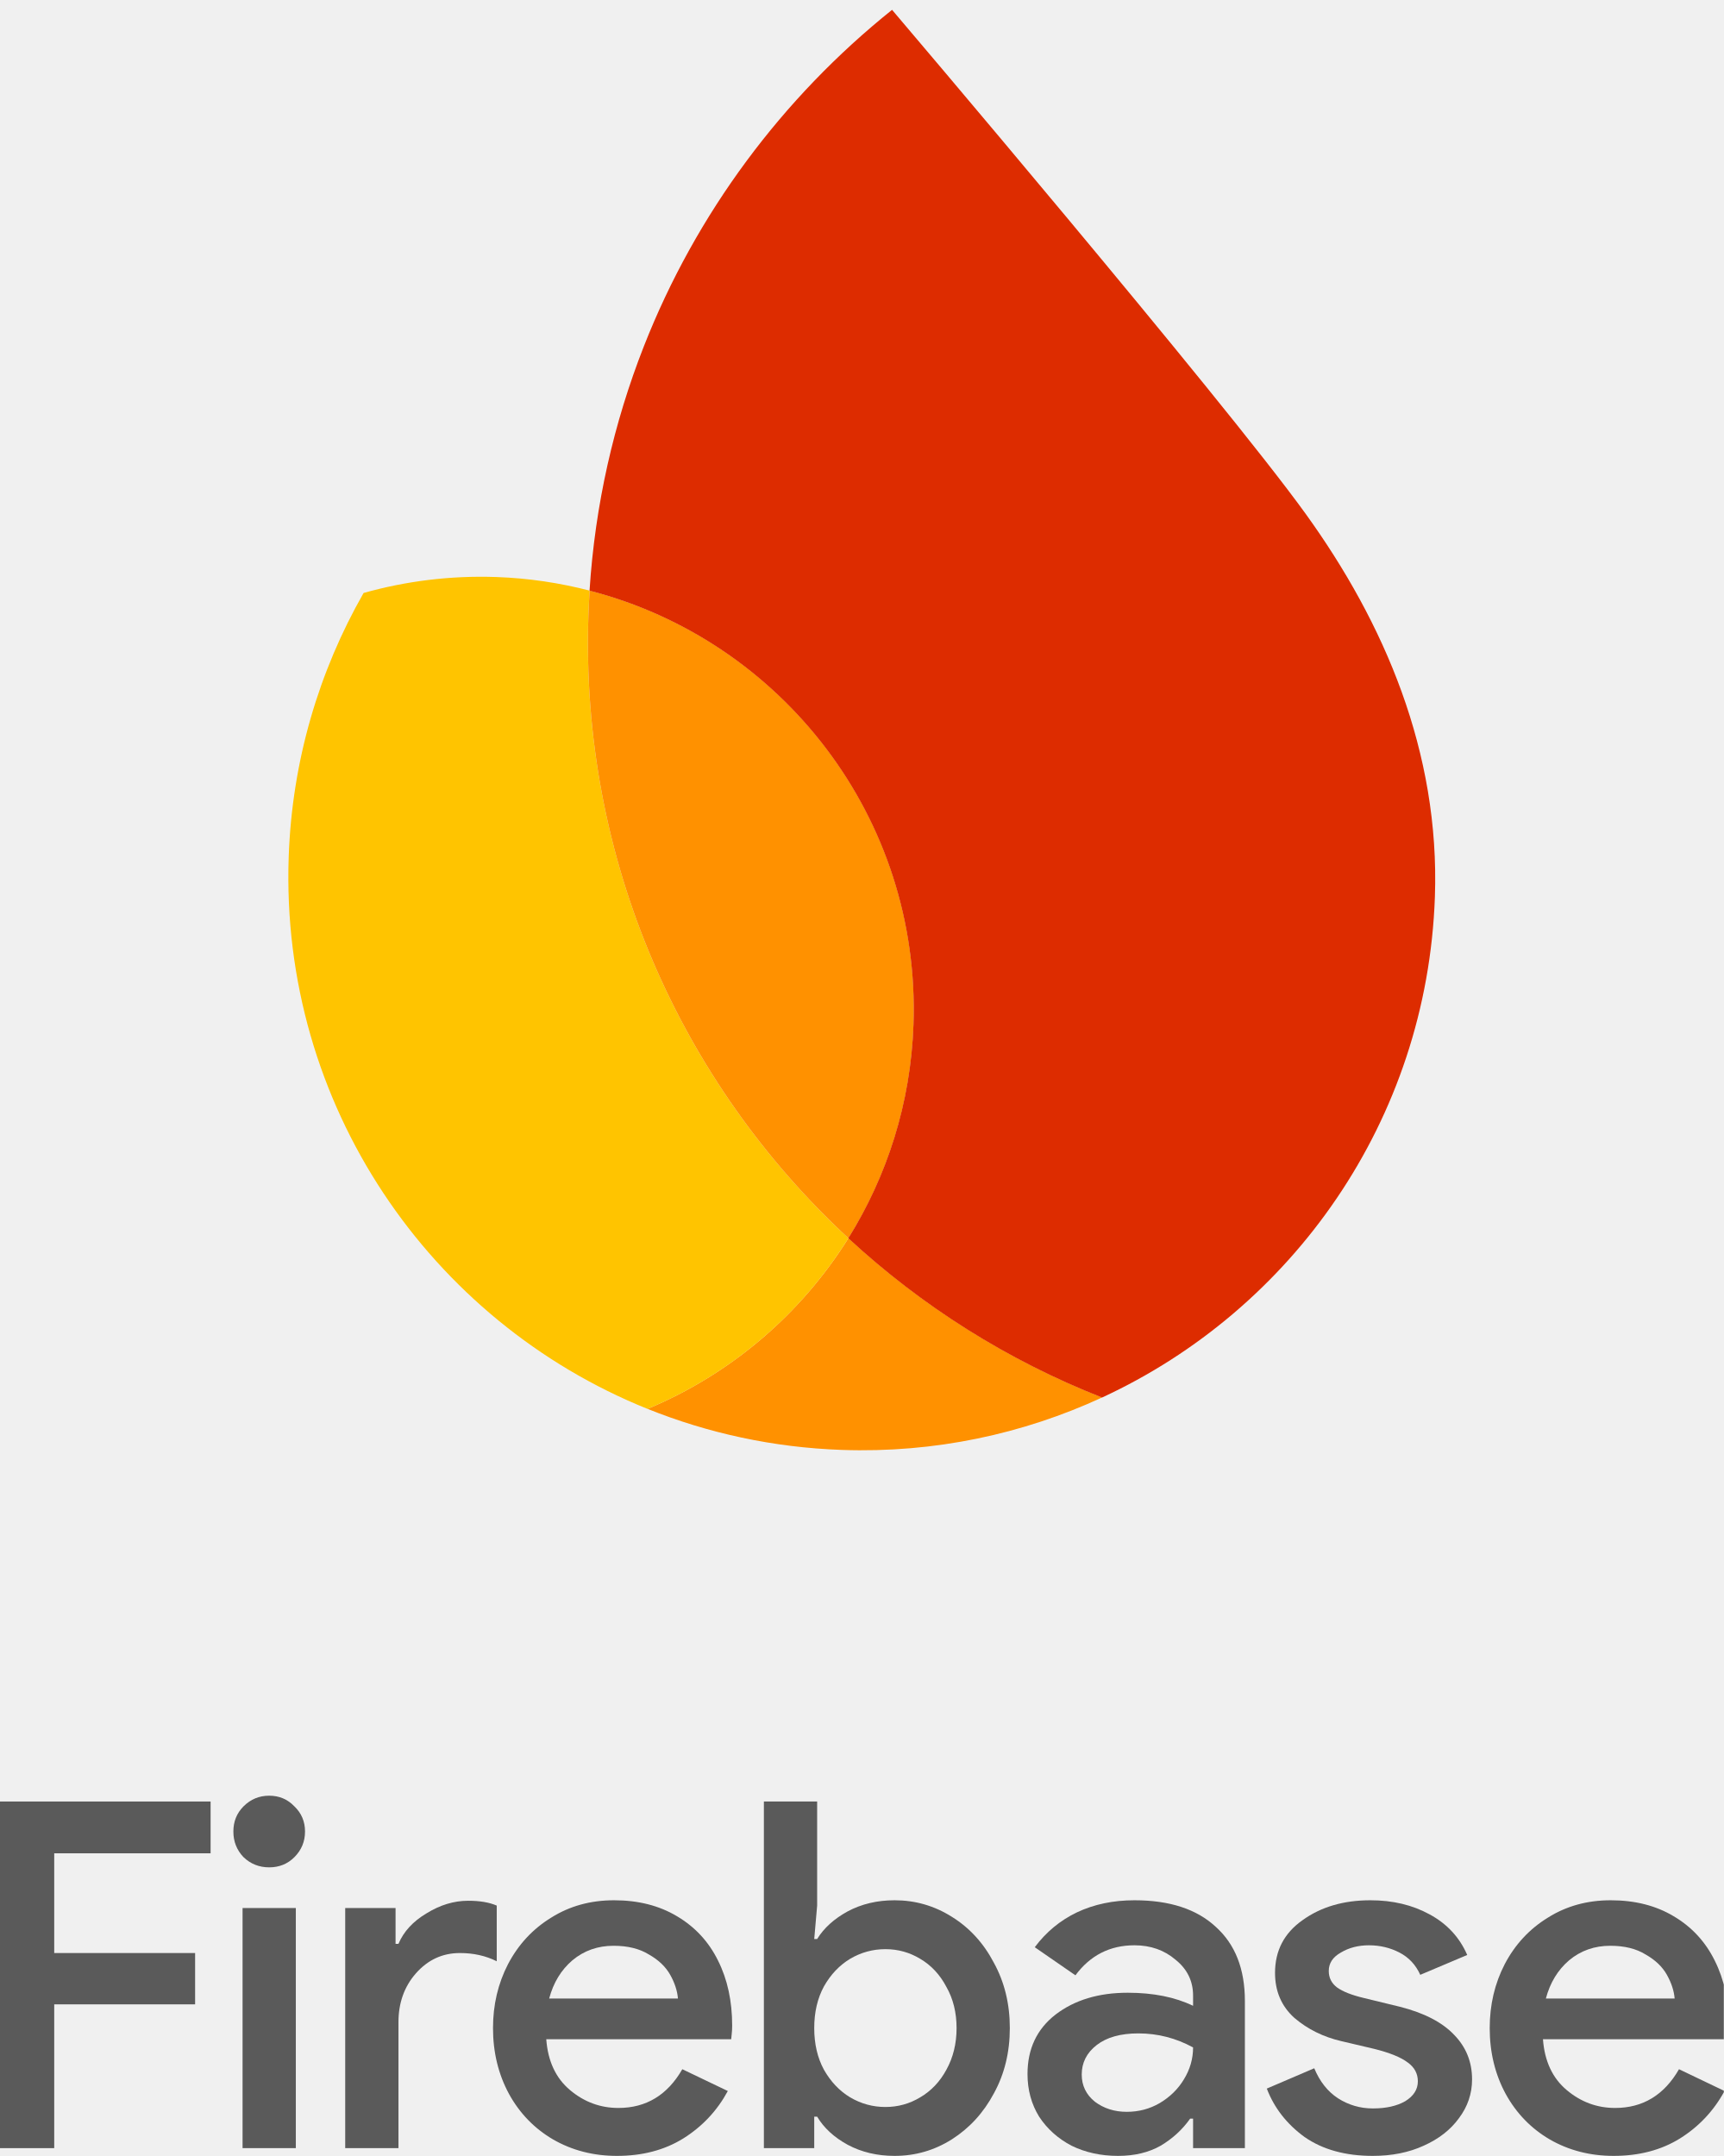
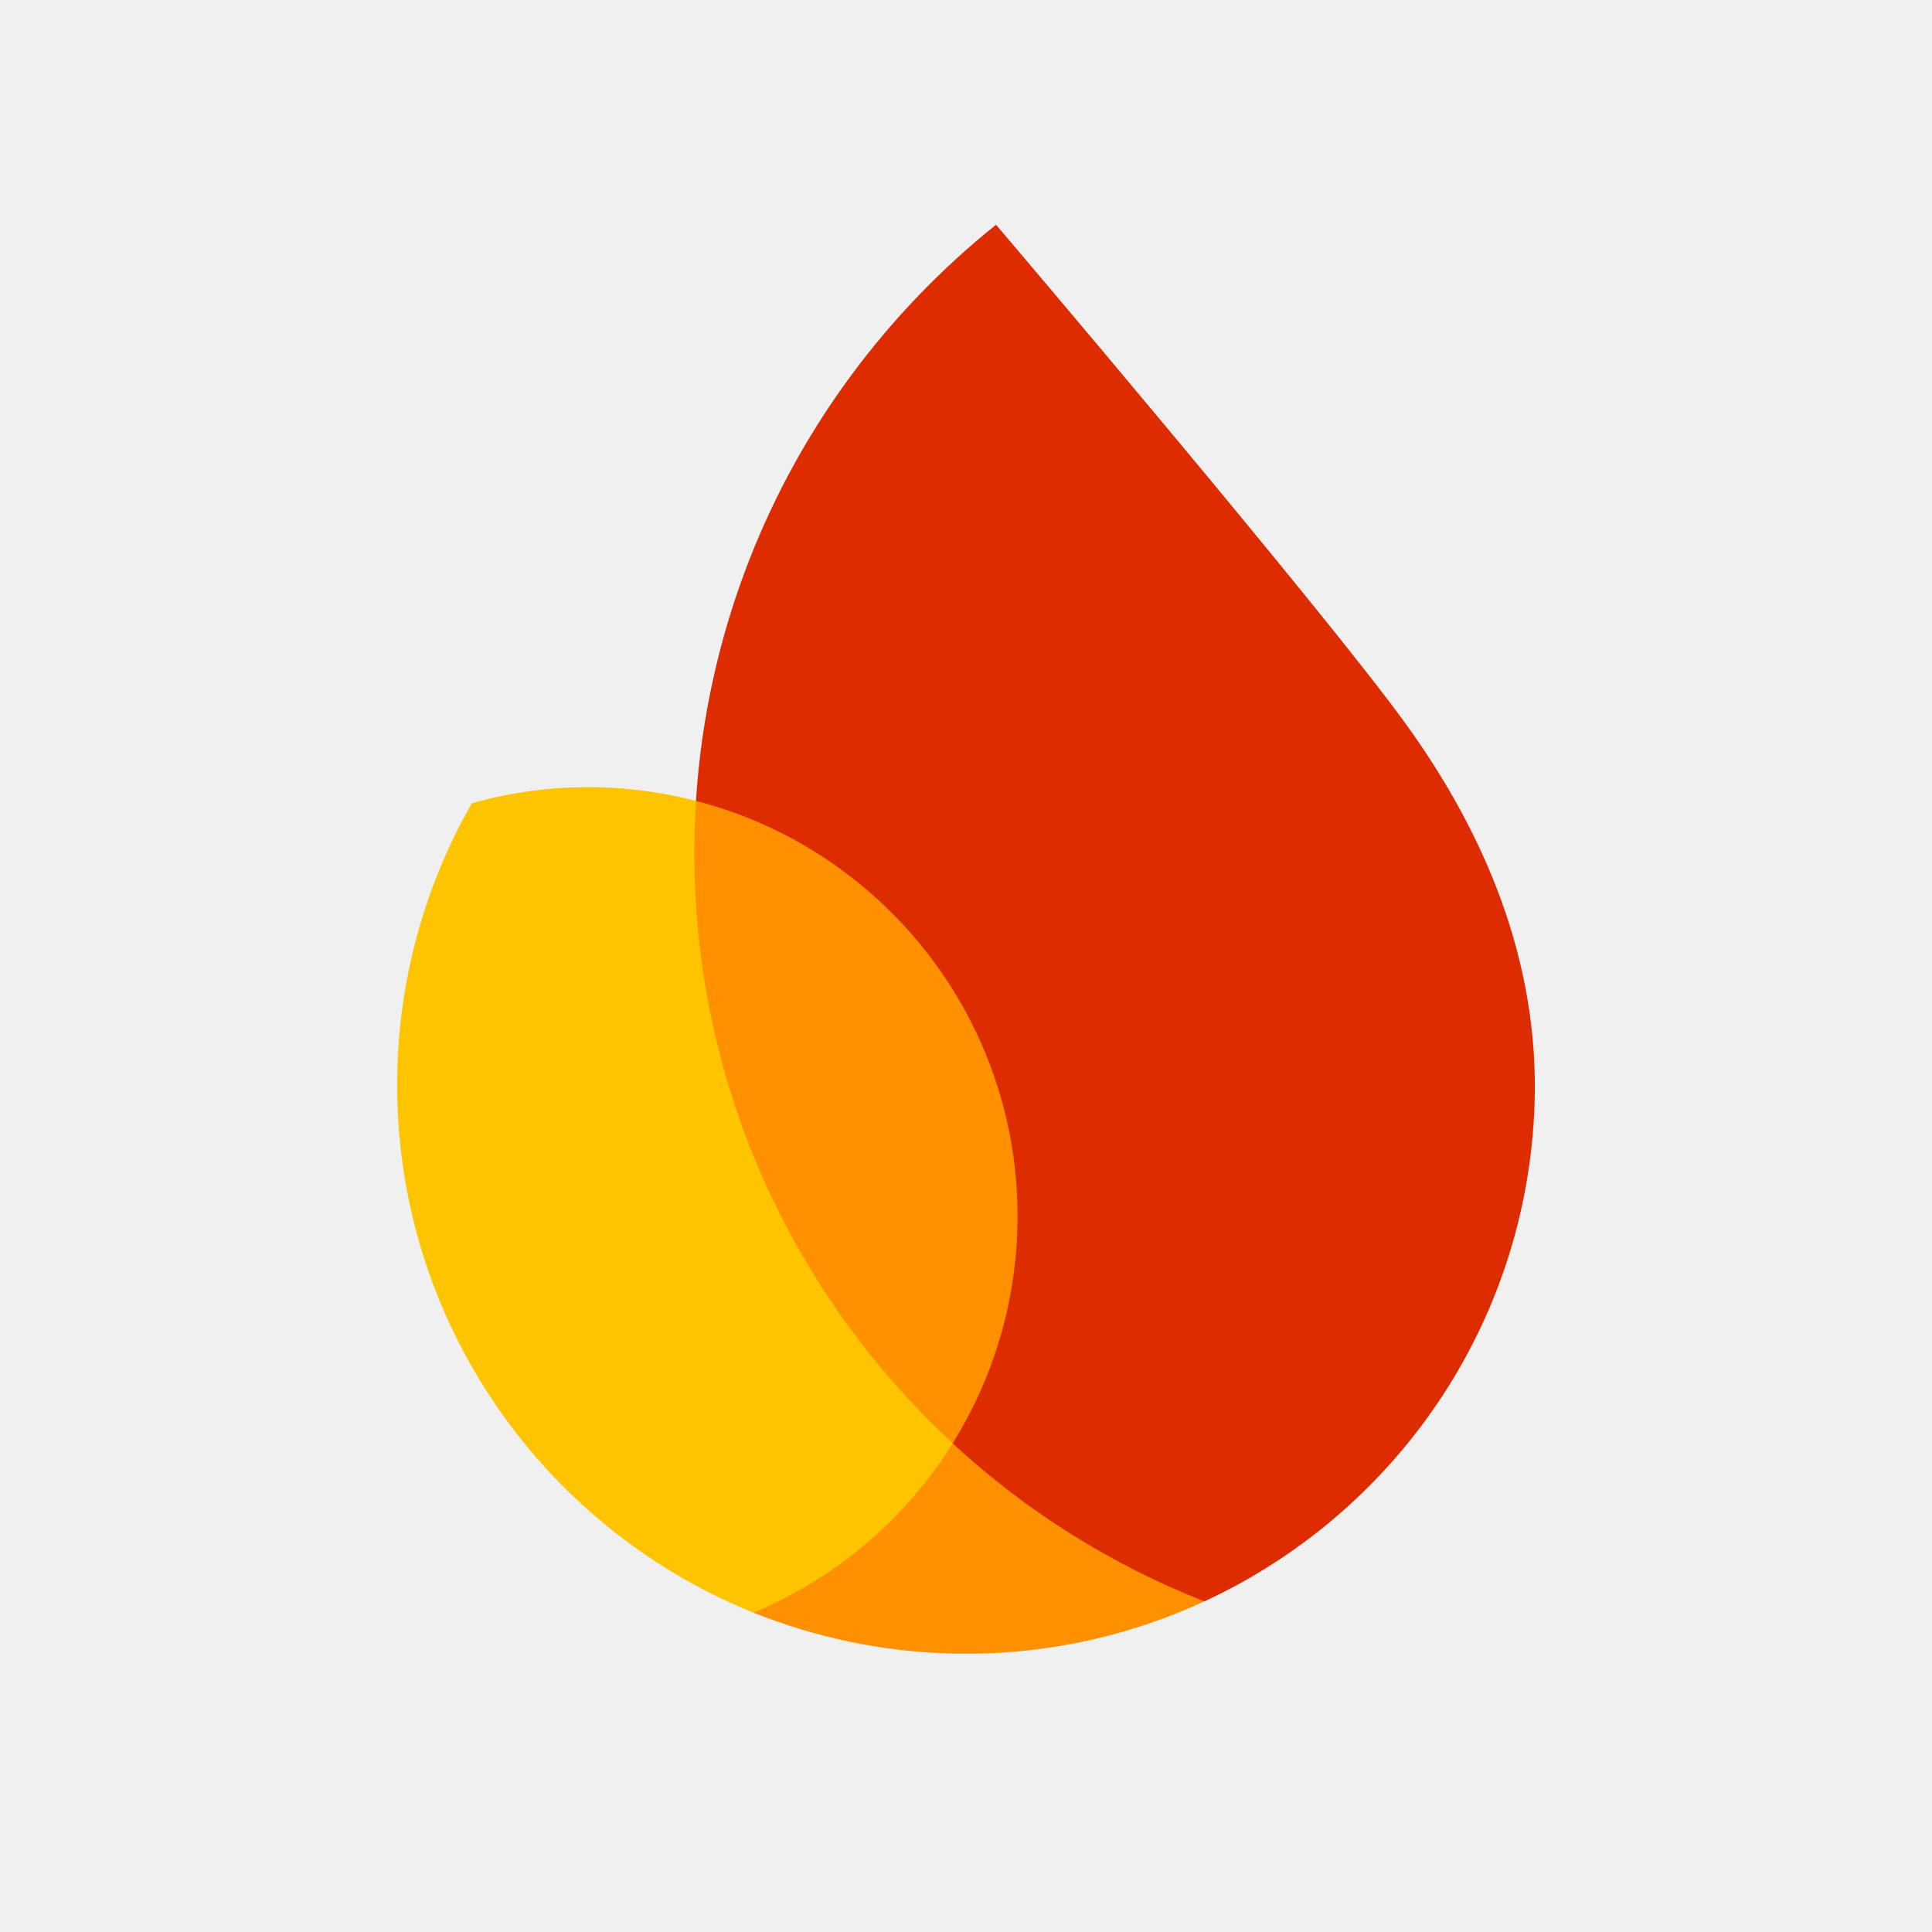
- <svg xmlns="http://www.w3.org/2000/svg" width="327" height="409" viewBox="0 0 327 409" fill="none">
-   <g clip-path="url(#clip0_60_3831)">
-     <path d="M122.838 267.267C134.271 271.869 146.676 274.6 159.7 275.054C177.327 275.67 194.088 272.026 209.073 265.103C191.104 258.043 174.83 247.719 160.941 234.883C151.937 249.298 138.621 260.684 122.838 267.267Z" fill="#FF9100" />
-     <path d="M160.938 234.887C129.233 205.564 110 163.124 111.625 116.574C111.678 115.062 111.758 113.551 111.851 112.041C106.173 110.572 100.245 109.676 94.144 109.463C85.412 109.158 76.956 110.241 68.972 112.49C60.508 127.315 55.401 144.325 54.765 162.546C53.123 209.568 81.579 250.655 122.835 267.271C138.619 260.688 151.934 249.315 160.938 234.887Z" fill="#FFC400" />
-     <path d="M160.94 234.886C168.311 223.089 172.78 209.259 173.3 194.359C174.669 155.165 148.32 121.448 111.853 112.04C111.759 113.55 111.68 115.061 111.627 116.572C110.001 163.122 129.235 205.563 160.94 234.886Z" fill="#FF9100" />
-     <path d="M169.222 1.867C148.452 18.506 132.051 40.447 122.128 65.721C116.447 80.198 112.877 95.748 111.835 112.049C148.303 121.458 174.652 155.174 173.283 194.368C172.763 209.269 168.28 223.085 160.922 234.895C174.811 247.745 191.085 258.056 209.055 265.116C245.122 248.443 270.712 212.568 272.194 170.134C273.154 142.641 262.591 118.138 247.665 97.455C231.903 75.581 169.222 1.867 169.222 1.867Z" fill="#DD2C00" />
-     <path d="M306.103 408.978C301.633 408.978 297.592 407.937 293.98 405.855C290.429 403.773 287.643 400.896 285.622 397.222C283.602 393.487 282.592 389.324 282.592 384.732C282.592 380.324 283.541 376.283 285.439 372.609C287.398 368.875 290.123 365.936 293.612 363.793C297.102 361.589 301.082 360.487 305.552 360.487C310.143 360.487 314.123 361.497 317.491 363.517C320.919 365.538 323.521 368.354 325.297 371.967C327.072 375.518 327.96 379.62 327.96 384.273C327.96 384.824 327.93 385.375 327.868 385.926C327.807 386.477 327.777 386.783 327.777 386.844H292.694C293 391.008 294.5 394.222 297.194 396.487C299.888 398.753 302.949 399.886 306.378 399.886C311.644 399.886 315.684 397.437 318.501 392.538L327.134 396.671C325.113 400.406 322.297 403.406 318.685 405.671C315.133 407.876 310.939 408.978 306.103 408.978ZM317.674 379.13C317.552 377.661 317.062 376.16 316.205 374.63C315.348 373.099 314.001 371.813 312.164 370.773C310.388 369.671 308.154 369.119 305.46 369.119C302.46 369.119 299.858 370.038 297.653 371.875C295.51 373.711 294.041 376.13 293.245 379.13H317.674Z" fill="#5A5A5A" />
-     <path d="M260.419 408.978C255.215 408.978 250.899 407.784 247.47 405.396C244.103 402.947 241.715 399.886 240.307 396.212L249.307 392.355C250.348 394.865 251.848 396.763 253.807 398.049C255.827 399.335 258.032 399.977 260.419 399.977C262.93 399.977 264.981 399.518 266.573 398.6C268.164 397.62 268.96 396.365 268.96 394.834C268.96 393.365 268.318 392.171 267.032 391.253C265.746 390.273 263.634 389.416 260.695 388.681L254.45 387.212C251.021 386.416 248.052 384.946 245.541 382.803C243.092 380.599 241.868 377.752 241.868 374.262C241.868 370.038 243.613 366.701 247.103 364.252C250.593 361.742 254.878 360.487 259.96 360.487C264.185 360.487 267.92 361.374 271.165 363.15C274.471 364.926 276.859 367.497 278.328 370.864L269.42 374.63C268.562 372.732 267.246 371.324 265.471 370.405C263.695 369.487 261.766 369.028 259.685 369.028C257.664 369.028 255.889 369.487 254.358 370.405C252.827 371.262 252.062 372.426 252.062 373.895C252.062 375.181 252.582 376.222 253.623 377.018C254.725 377.814 256.44 378.487 258.766 379.038L265.562 380.691C270.154 381.854 273.583 383.63 275.848 386.018C278.114 388.344 279.246 391.161 279.246 394.467C279.246 397.161 278.42 399.61 276.767 401.814C275.175 404.018 272.94 405.763 270.062 407.049C267.246 408.335 264.032 408.978 260.419 408.978Z" fill="#5A5A5A" />
-     <path d="M212.088 408.978C208.843 408.978 205.904 408.335 203.271 407.049C200.7 405.702 198.649 403.865 197.118 401.539C195.649 399.151 194.914 396.457 194.914 393.457C194.914 388.681 196.69 384.916 200.241 382.161C203.853 379.405 208.414 378.028 213.925 378.028C218.762 378.028 222.894 378.854 226.323 380.508V378.579C226.323 375.824 225.221 373.558 223.017 371.783C220.874 369.946 218.272 369.028 215.21 369.028C210.557 369.028 206.823 370.926 204.006 374.722L196.292 369.395C198.435 366.517 201.098 364.313 204.282 362.783C207.527 361.252 211.17 360.487 215.21 360.487C221.884 360.487 227.027 362.17 230.639 365.538C234.313 368.844 236.15 373.528 236.15 379.589V407.508H226.323V401.906H225.772C224.303 403.988 222.435 405.702 220.17 407.049C217.904 408.335 215.21 408.978 212.088 408.978ZM213.741 400.62C216.006 400.62 218.088 400.069 219.986 398.967C221.945 397.804 223.476 396.304 224.578 394.467C225.741 392.569 226.323 390.549 226.323 388.406C223.078 386.63 219.619 385.742 215.945 385.742C212.578 385.742 209.945 386.477 208.047 387.946C206.149 389.416 205.2 391.283 205.2 393.549C205.2 395.63 206.027 397.345 207.68 398.692C209.394 399.977 211.414 400.62 213.741 400.62Z" fill="#5A5A5A" />
-     <path d="M169.703 408.978C166.397 408.978 163.427 408.274 160.794 406.865C158.223 405.457 156.294 403.682 155.009 401.539H154.457V407.508H144.906V341.752H155.009V361.497L154.457 367.834H155.009C156.294 365.752 158.223 364.007 160.794 362.599C163.427 361.191 166.397 360.487 169.703 360.487C173.621 360.487 177.234 361.528 180.54 363.609C183.907 365.691 186.571 368.599 188.53 372.334C190.55 376.007 191.56 380.14 191.56 384.732C191.56 389.324 190.55 393.457 188.53 397.13C186.571 400.804 183.907 403.712 180.54 405.855C177.234 407.937 173.621 408.978 169.703 408.978ZM167.958 399.702C170.346 399.702 172.55 399.09 174.57 397.865C176.652 396.641 178.305 394.896 179.53 392.63C180.815 390.304 181.458 387.671 181.458 384.732C181.458 381.793 180.815 379.191 179.53 376.926C178.305 374.599 176.652 372.824 174.57 371.599C172.55 370.375 170.346 369.762 167.958 369.762C165.57 369.762 163.335 370.375 161.254 371.599C159.233 372.824 157.58 374.569 156.294 376.834C155.07 379.099 154.457 381.732 154.457 384.732C154.457 387.732 155.07 390.365 156.294 392.63C157.58 394.896 159.233 396.641 161.254 397.865C163.335 399.09 165.57 399.702 167.958 399.702Z" fill="#5A5A5A" />
-     <path d="M117.032 408.978C112.563 408.978 108.522 407.937 104.91 405.855C101.358 403.773 98.573 400.896 96.552 397.222C94.532 393.487 93.522 389.324 93.522 384.732C93.522 380.324 94.471 376.283 96.368 372.609C98.328 368.875 101.052 365.936 104.542 363.793C108.032 361.589 112.012 360.487 116.481 360.487C121.073 360.487 125.053 361.497 128.42 363.517C131.849 365.538 134.451 368.354 136.227 371.967C138.002 375.518 138.89 379.62 138.89 384.273C138.89 384.824 138.859 385.375 138.798 385.926C138.737 386.477 138.706 386.783 138.706 386.844H103.624C103.93 391.008 105.43 394.222 108.124 396.488C110.818 398.753 113.879 399.886 117.308 399.886C122.573 399.886 126.614 397.437 129.431 392.538L138.063 396.671C136.043 400.406 133.227 403.406 129.614 405.671C126.063 407.876 121.869 408.978 117.032 408.978ZM128.604 379.13C128.482 377.661 127.992 376.16 127.135 374.63C126.277 373.099 124.93 371.813 123.094 370.773C121.318 369.671 119.083 369.12 116.389 369.12C113.389 369.12 110.787 370.038 108.583 371.875C106.44 373.711 104.971 376.13 104.175 379.13H128.604Z" fill="#5A5A5A" />
-     <path d="M65.484 361.956H75.036V368.752H75.587C76.566 366.426 78.342 364.497 80.913 362.966C83.485 361.375 86.118 360.579 88.811 360.579C91.016 360.579 92.822 360.885 94.23 361.497V372.058C92.148 371.018 89.822 370.497 87.25 370.497C83.944 370.497 81.158 371.783 78.893 374.354C76.689 376.865 75.587 379.957 75.587 383.63V407.508H65.484V361.956Z" fill="#5A5A5A" />
-     <path d="M51.066 354.242C49.168 354.242 47.545 353.599 46.198 352.313C44.912 350.966 44.27 349.344 44.27 347.446C44.27 345.548 44.912 343.956 46.198 342.67C47.545 341.323 49.168 340.649 51.066 340.649C52.964 340.649 54.556 341.323 55.841 342.67C57.188 343.956 57.862 345.548 57.862 347.446C57.862 349.344 57.188 350.966 55.841 352.313C54.556 353.599 52.964 354.242 51.066 354.242ZM46.014 361.956H56.117V407.508H46.014V361.956Z" fill="#5A5A5A" />
-     <path d="M0 341.752H39.95V351.578H10.286V370.497H37.011V380.232H10.286V407.508H0V341.752Z" fill="#5A5A5A" />
+ <svg xmlns="http://www.w3.org/2000/svg" width="128" height="128" viewBox="0 0 128 128" fill="none">
+   <g clip-path="url(#clip0_1_15)">
+     <path fill-rule="evenodd" clip-rule="evenodd" d="M79.79 106.095L79.788 106.094C74.438 108.569 68.581 109.75 62.69 109.539C58.309 109.39 53.987 108.476 49.919 106.841L37.514 69.706L46.109 53.06H77.804C77.804 53.06 79.792 106.096 79.79 106.095Z" fill="#FF9100" />
+     <path d="M63.121 95.623C52.137 85.464 45.472 70.76 46.036 54.632C46.055 54.109 46.083 53.584 46.114 53.062C44.108 52.541 42.051 52.242 39.98 52.167C37.036 52.063 34.094 52.416 31.259 53.215C28.233 58.51 26.543 64.462 26.336 70.558C25.767 86.85 35.626 101.084 49.919 106.841C55.377 104.561 59.991 100.641 63.121 95.623Z" fill="#FFC400" />
+     <path d="M65.991 14.888C58.796 20.654 53.112 28.254 49.675 37.011C47.661 42.144 46.458 47.559 46.109 53.062C58.744 56.321 67.873 68.002 67.397 81.584C67.228 86.559 65.751 91.403 63.114 95.625C67.972 100.123 73.628 103.674 79.79 106.095C92.288 100.319 101.154 87.89 101.667 73.188C101.999 63.661 98.34 55.172 93.17 48.006C87.708 40.429 65.991 14.888 65.991 14.888Z" fill="#DD2C00" />
  </g>
  <defs>
-     <clipPath id="clip0_60_3831">
-       <rect width="327" height="409" fill="white" />
+     <clipPath id="clip0_1_15">
+       <rect width="108" height="108" fill="white" transform="translate(10 10)" />
    </clipPath>
  </defs>
</svg>
